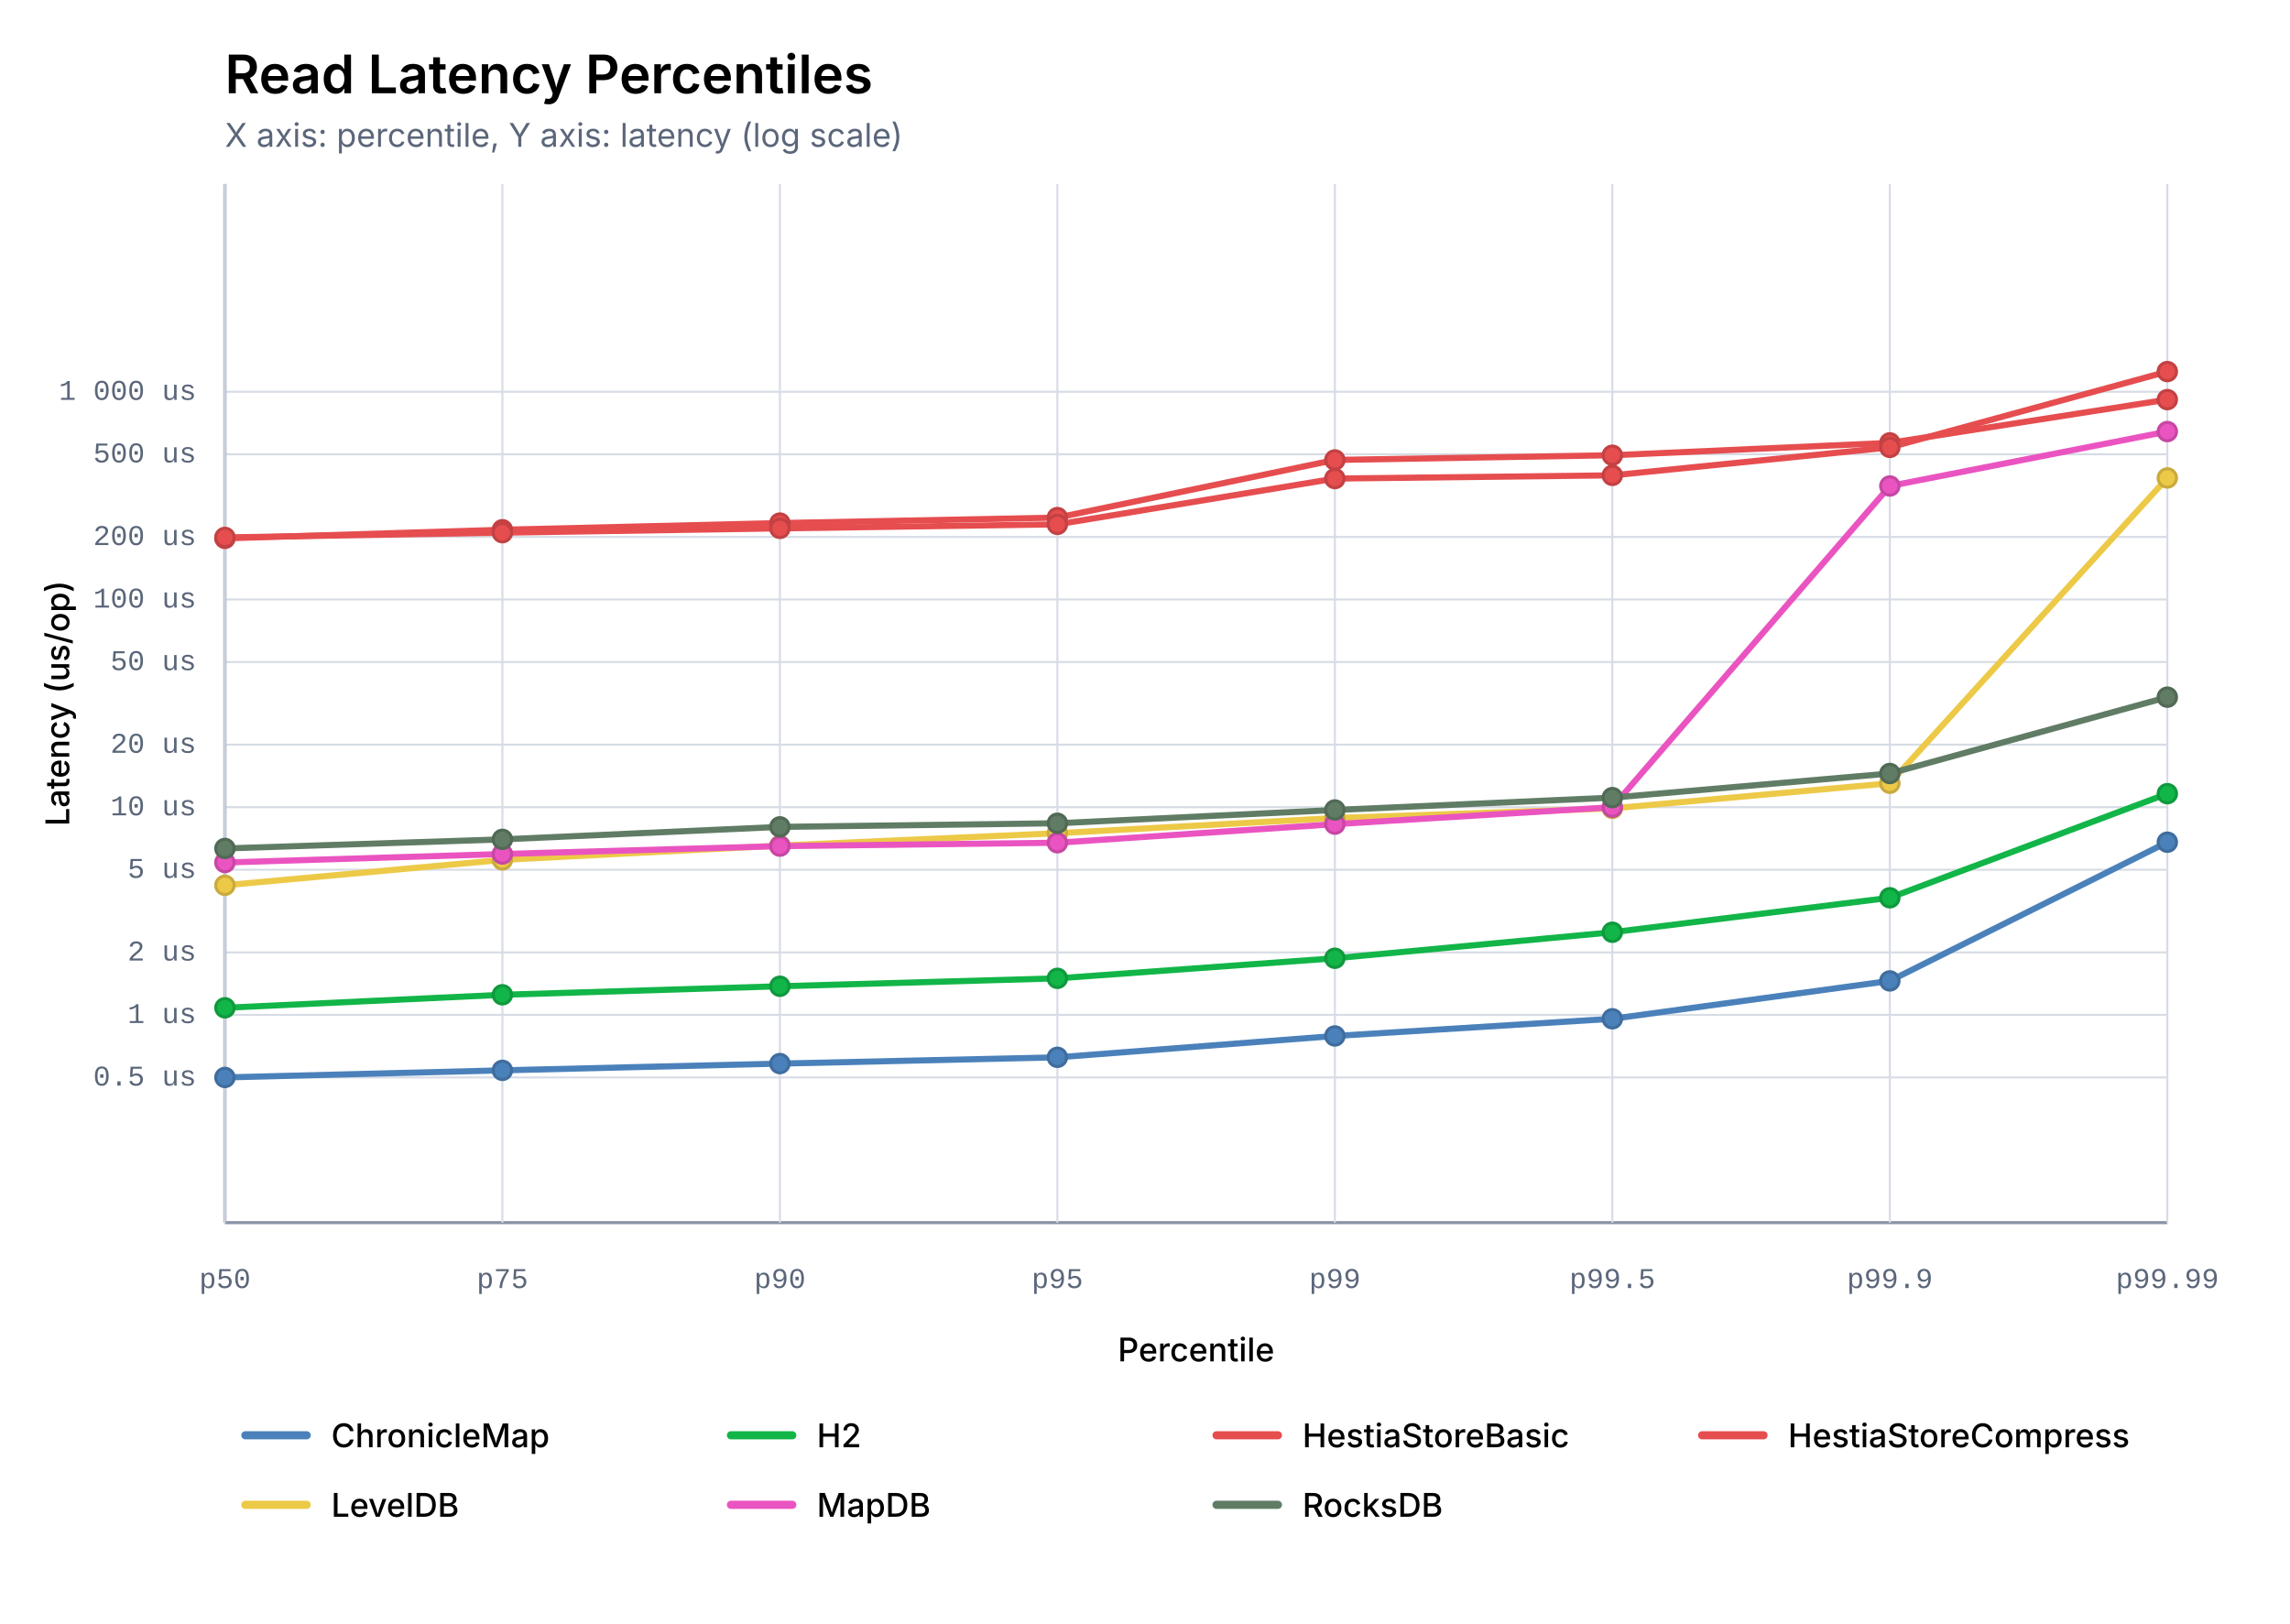
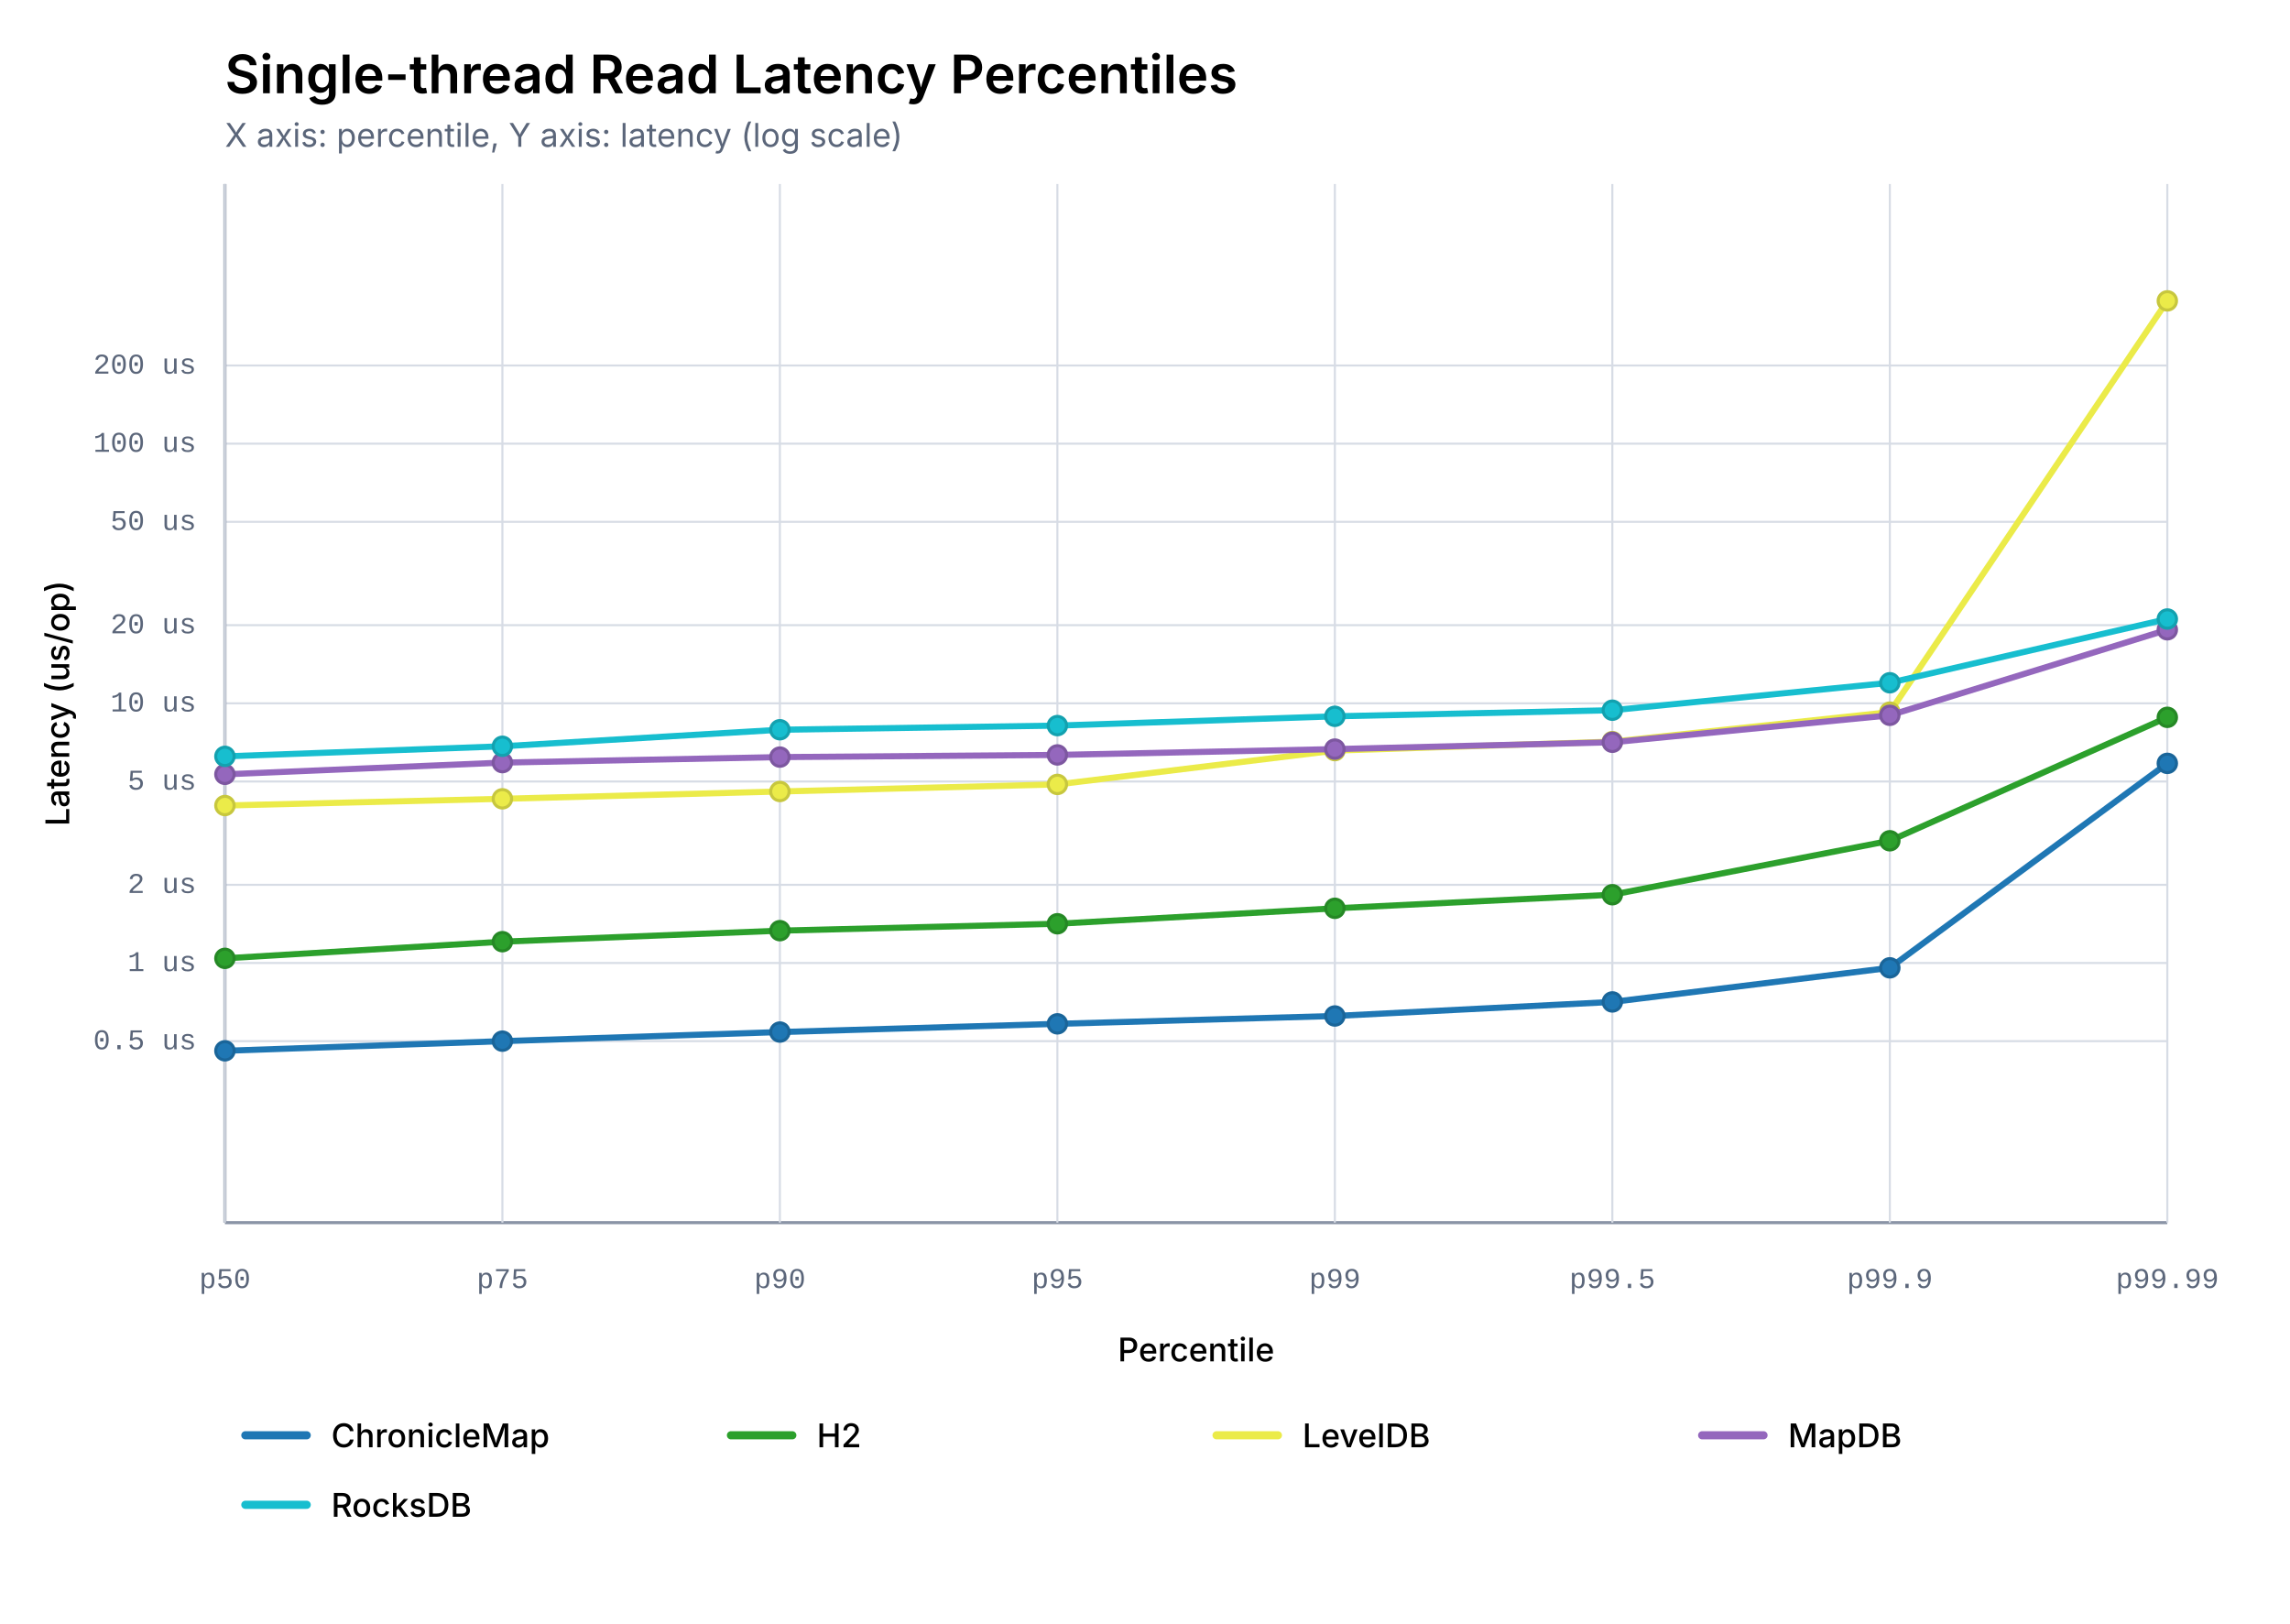
<svg xmlns="http://www.w3.org/2000/svg" width="1120" height="794" viewBox="0 0 1120 794">
  <style>
        text { fill: currentColor; dominant-baseline: middle; }
        .title { font: 600 26px "Inter", "Helvetica Neue", Arial, sans-serif; }
        .subtitle { font: 16px "Inter", "Helvetica Neue", Arial, sans-serif; fill: #5B667A; }
        .axis-label { font: 500 16px "Inter", "Helvetica Neue", Arial, sans-serif; }
        .tick { font: 14px "IBM Plex Mono", "Courier New", monospace; fill: #5B667A; }
        .legend { font: 500 16px "Inter", "Helvetica Neue", Arial, sans-serif; }
        .grid { stroke: #D7DCE5; stroke-width: 1; fill: none; }
        .axis { stroke: #8A94A6; stroke-width: 1.5; fill: none; }
    </style>
-   <text class="title" x="110" y="36">Read Latency Percentiles</text>
+   <text class="title" x="110" y="36">Single-thread Read Latency Percentiles</text>
  <text class="subtitle" x="110" y="66">X axis: percentile, Y axis: latency (log scale)</text>
-   <line class="grid" x1="110" y1="526.985" x2="1060" y2="526.985" />
-   <text class="tick" x="96" y="526.985" text-anchor="end">0.5 us</text>
-   <line class="grid" x1="110" y1="496.4" x2="1060" y2="496.4" />
-   <text class="tick" x="96" y="496.4" text-anchor="end">1 us</text>
-   <line class="grid" x1="110" y1="465.815" x2="1060" y2="465.815" />
-   <text class="tick" x="96" y="465.815" text-anchor="end">2 us</text>
-   <line class="grid" x1="110" y1="425.385" x2="1060" y2="425.385" />
-   <text class="tick" x="96" y="425.385" text-anchor="end">5 us</text>
-   <line class="grid" x1="110" y1="394.8" x2="1060" y2="394.8" />
-   <text class="tick" x="96" y="394.8" text-anchor="end">10 us</text>
-   <line class="grid" x1="110" y1="364.215" x2="1060" y2="364.215" />
-   <text class="tick" x="96" y="364.215" text-anchor="end">20 us</text>
-   <line class="grid" x1="110" y1="323.785" x2="1060" y2="323.785" />
-   <text class="tick" x="96" y="323.785" text-anchor="end">50 us</text>
-   <line class="grid" x1="110" y1="293.2" x2="1060" y2="293.2" />
-   <text class="tick" x="96" y="293.2" text-anchor="end">100 us</text>
-   <line class="grid" x1="110" y1="262.615" x2="1060" y2="262.615" />
-   <text class="tick" x="96" y="262.615" text-anchor="end">200 us</text>
-   <line class="grid" x1="110" y1="222.185" x2="1060" y2="222.185" />
-   <text class="tick" x="96" y="222.185" text-anchor="end">500 us</text>
-   <line class="grid" x1="110" y1="191.6" x2="1060" y2="191.6" />
-   <text class="tick" x="96" y="191.6" text-anchor="end">1 000 us</text>
+   <line class="grid" x1="110" y1="509.231" x2="1060" y2="509.231" />
+   <text class="tick" x="96" y="509.231" text-anchor="end">0.5 us</text>
+   <line class="grid" x1="110" y1="471.0" x2="1060" y2="471.0" />
+   <text class="tick" x="96" y="471.0" text-anchor="end">1 us</text>
+   <line class="grid" x1="110" y1="432.769" x2="1060" y2="432.769" />
+   <text class="tick" x="96" y="432.769" text-anchor="end">2 us</text>
+   <line class="grid" x1="110" y1="382.231" x2="1060" y2="382.231" />
+   <text class="tick" x="96" y="382.231" text-anchor="end">5 us</text>
+   <line class="grid" x1="110" y1="344.0" x2="1060" y2="344.0" />
+   <text class="tick" x="96" y="344.0" text-anchor="end">10 us</text>
+   <line class="grid" x1="110" y1="305.769" x2="1060" y2="305.769" />
+   <text class="tick" x="96" y="305.769" text-anchor="end">20 us</text>
+   <line class="grid" x1="110" y1="255.231" x2="1060" y2="255.231" />
+   <text class="tick" x="96" y="255.231" text-anchor="end">50 us</text>
+   <line class="grid" x1="110" y1="217.0" x2="1060" y2="217.0" />
+   <text class="tick" x="96" y="217.0" text-anchor="end">100 us</text>
+   <line class="grid" x1="110" y1="178.769" x2="1060" y2="178.769" />
+   <text class="tick" x="96" y="178.769" text-anchor="end">200 us</text>
  <line class="axis" x1="110" y1="598" x2="1060" y2="598" />
  <line class="axis" x1="110" y1="90" x2="110" y2="598" />
  <line class="grid" x1="110.0" y1="90" x2="110.0" y2="598" />
  <text class="tick" x="110.0" y="626" text-anchor="middle">p50</text>
  <line class="grid" x1="245.714" y1="90" x2="245.714" y2="598" />
  <text class="tick" x="245.714" y="626" text-anchor="middle">p75</text>
  <line class="grid" x1="381.429" y1="90" x2="381.429" y2="598" />
  <text class="tick" x="381.429" y="626" text-anchor="middle">p90</text>
  <line class="grid" x1="517.143" y1="90" x2="517.143" y2="598" />
  <text class="tick" x="517.143" y="626" text-anchor="middle">p95</text>
  <line class="grid" x1="652.857" y1="90" x2="652.857" y2="598" />
  <text class="tick" x="652.857" y="626" text-anchor="middle">p99</text>
  <line class="grid" x1="788.571" y1="90" x2="788.571" y2="598" />
  <text class="tick" x="788.571" y="626" text-anchor="middle">p99.5</text>
  <line class="grid" x1="924.286" y1="90" x2="924.286" y2="598" />
  <text class="tick" x="924.286" y="626" text-anchor="middle">p99.9</text>
  <line class="grid" x1="1060.0" y1="90" x2="1060.0" y2="598" />
  <text class="tick" x="1060.0" y="626" text-anchor="middle">p99.99</text>
  <text class="axis-label" x="585" y="660" text-anchor="middle">Percentile</text>
  <text class="axis-label" x="28" y="344" transform="rotate(-90 28 344)" text-anchor="middle">Latency (us/op)</text>
-   <polyline points="110.00,526.98 245.71,523.51 381.43,520.21 517.14,517.14 652.86,506.69 788.57,498.29 924.29,479.76 1060.00,411.92" fill="none" stroke="#4b81ba" stroke-width="3" stroke-linejoin="round" stroke-linecap="round" />
-   <circle cx="110.0" cy="526.985" r="4.5" fill="#4b81ba" stroke="#3F6D9E" stroke-width="1.5" />
-   <circle cx="245.714" cy="523.507" r="4.5" fill="#4b81ba" stroke="#3F6D9E" stroke-width="1.5" />
-   <circle cx="381.429" cy="520.208" r="4.5" fill="#4b81ba" stroke="#3F6D9E" stroke-width="1.5" />
-   <circle cx="517.143" cy="517.139" r="4.5" fill="#4b81ba" stroke="#3F6D9E" stroke-width="1.5" />
-   <circle cx="652.857" cy="506.69" r="4.5" fill="#4b81ba" stroke="#3F6D9E" stroke-width="1.5" />
-   <circle cx="788.571" cy="498.293" r="4.5" fill="#4b81ba" stroke="#3F6D9E" stroke-width="1.5" />
-   <circle cx="924.286" cy="479.762" r="4.5" fill="#4b81ba" stroke="#3F6D9E" stroke-width="1.5" />
-   <circle cx="1060.0" cy="411.921" r="4.5" fill="#4b81ba" stroke="#3F6D9E" stroke-width="1.5" />
-   <polyline points="110.00,492.92 245.71,486.55 381.43,482.38 517.14,478.51 652.86,468.69 788.57,455.97 924.29,439.10 1060.00,388.19" fill="none" stroke="#12b548" stroke-width="3" stroke-linejoin="round" stroke-linecap="round" />
-   <circle cx="110.0" cy="492.923" r="4.5" fill="#12b548" stroke="#0F993D" stroke-width="1.5" />
-   <circle cx="245.714" cy="486.554" r="4.5" fill="#12b548" stroke="#0F993D" stroke-width="1.5" />
-   <circle cx="381.429" cy="482.381" r="4.5" fill="#12b548" stroke="#0F993D" stroke-width="1.5" />
-   <circle cx="517.143" cy="478.509" r="4.5" fill="#12b548" stroke="#0F993D" stroke-width="1.5" />
-   <circle cx="652.857" cy="468.687" r="4.5" fill="#12b548" stroke="#0F993D" stroke-width="1.5" />
-   <circle cx="788.571" cy="455.969" r="4.5" fill="#12b548" stroke="#0F993D" stroke-width="1.5" />
-   <circle cx="924.286" cy="439.102" r="4.5" fill="#12b548" stroke="#0F993D" stroke-width="1.5" />
-   <circle cx="1060.0" cy="388.19" r="4.5" fill="#12b548" stroke="#0F993D" stroke-width="1.5" />
-   <polyline points="110.00,263.31 245.71,259.10 381.43,255.84 517.14,253.16 652.86,224.96 788.57,222.66 924.29,216.61 1060.00,195.45" fill="none" stroke="#e64d4f" stroke-width="3" stroke-linejoin="round" stroke-linecap="round" />
-   <circle cx="110.0" cy="263.313" r="4.5" fill="#e64d4f" stroke="#C34143" stroke-width="1.5" />
-   <circle cx="245.714" cy="259.102" r="4.5" fill="#e64d4f" stroke="#C34143" stroke-width="1.5" />
-   <circle cx="381.429" cy="255.836" r="4.5" fill="#e64d4f" stroke="#C34143" stroke-width="1.5" />
-   <circle cx="517.143" cy="253.158" r="4.5" fill="#e64d4f" stroke="#C34143" stroke-width="1.5" />
-   <circle cx="652.857" cy="224.961" r="4.5" fill="#e64d4f" stroke="#C34143" stroke-width="1.5" />
-   <circle cx="788.571" cy="222.664" r="4.5" fill="#e64d4f" stroke="#C34143" stroke-width="1.5" />
-   <circle cx="924.286" cy="216.613" r="4.5" fill="#e64d4f" stroke="#C34143" stroke-width="1.5" />
-   <circle cx="1060.0" cy="195.452" r="4.5" fill="#e64d4f" stroke="#C34143" stroke-width="1.5" />
-   <polyline points="110.00,262.86 245.71,260.53 381.43,258.43 517.14,256.47 652.86,234.07 788.57,232.50 924.29,218.82 1060.00,181.74" fill="none" stroke="#e64d4f" stroke-width="3" stroke-linejoin="round" stroke-linecap="round" />
-   <circle cx="110.0" cy="262.856" r="4.5" fill="#e64d4f" stroke="#C34143" stroke-width="1.5" />
-   <circle cx="245.714" cy="260.533" r="4.5" fill="#e64d4f" stroke="#C34143" stroke-width="1.5" />
-   <circle cx="381.429" cy="258.429" r="4.5" fill="#e64d4f" stroke="#C34143" stroke-width="1.5" />
-   <circle cx="517.143" cy="256.47" r="4.5" fill="#e64d4f" stroke="#C34143" stroke-width="1.5" />
-   <circle cx="652.857" cy="234.068" r="4.5" fill="#e64d4f" stroke="#C34143" stroke-width="1.5" />
-   <circle cx="788.571" cy="232.499" r="4.5" fill="#e64d4f" stroke="#C34143" stroke-width="1.5" />
-   <circle cx="924.286" cy="218.818" r="4.5" fill="#e64d4f" stroke="#C34143" stroke-width="1.5" />
-   <circle cx="1060.0" cy="181.739" r="4.5" fill="#e64d4f" stroke="#C34143" stroke-width="1.5" />
-   <polyline points="110.00,432.99 245.71,420.57 381.43,413.56 517.14,407.52 652.86,400.12 788.57,395.37 924.29,383.09 1060.00,233.77" fill="none" stroke="#EDC948" stroke-width="3" stroke-linejoin="round" stroke-linecap="round" />
-   <circle cx="110.0" cy="432.994" r="4.5" fill="#EDC948" stroke="#C9AA3D" stroke-width="1.5" />
-   <circle cx="245.714" cy="420.574" r="4.5" fill="#EDC948" stroke="#C9AA3D" stroke-width="1.5" />
-   <circle cx="381.429" cy="413.564" r="4.5" fill="#EDC948" stroke="#C9AA3D" stroke-width="1.5" />
-   <circle cx="517.143" cy="407.517" r="4.5" fill="#EDC948" stroke="#C9AA3D" stroke-width="1.5" />
-   <circle cx="652.857" cy="400.121" r="4.5" fill="#EDC948" stroke="#C9AA3D" stroke-width="1.5" />
-   <circle cx="788.571" cy="395.368" r="4.5" fill="#EDC948" stroke="#C9AA3D" stroke-width="1.5" />
-   <circle cx="924.286" cy="383.088" r="4.5" fill="#EDC948" stroke="#C9AA3D" stroke-width="1.5" />
-   <circle cx="1060.0" cy="233.773" r="4.5" fill="#EDC948" stroke="#C9AA3D" stroke-width="1.5" />
-   <polyline points="110.00,421.86 245.71,417.69 381.43,413.84 517.14,412.18 652.86,403.09 788.57,394.80 924.29,237.70 1060.00,211.08" fill="none" stroke="#ea54c0" stroke-width="3" stroke-linejoin="round" stroke-linecap="round" />
-   <circle cx="110.0" cy="421.858" r="4.5" fill="#ea54c0" stroke="#C647A3" stroke-width="1.5" />
-   <circle cx="245.714" cy="417.694" r="4.5" fill="#ea54c0" stroke="#C647A3" stroke-width="1.5" />
-   <circle cx="381.429" cy="413.835" r="4.5" fill="#ea54c0" stroke="#C647A3" stroke-width="1.5" />
-   <circle cx="517.143" cy="412.182" r="4.5" fill="#ea54c0" stroke="#C647A3" stroke-width="1.5" />
-   <circle cx="652.857" cy="403.086" r="4.5" fill="#ea54c0" stroke="#C647A3" stroke-width="1.5" />
-   <circle cx="788.571" cy="394.8" r="4.5" fill="#ea54c0" stroke="#C647A3" stroke-width="1.5" />
-   <circle cx="924.286" cy="237.703" r="4.5" fill="#ea54c0" stroke="#C647A3" stroke-width="1.5" />
-   <circle cx="1060.0" cy="211.081" r="4.5" fill="#ea54c0" stroke="#C647A3" stroke-width="1.5" />
-   <polyline points="110.00,414.99 245.71,410.54 381.43,404.43 517.14,402.66 652.86,396.16 788.57,390.12 924.29,378.32 1060.00,340.99" fill="none" stroke="#607c65" stroke-width="3" stroke-linejoin="round" stroke-linecap="round" />
-   <circle cx="110.0" cy="414.991" r="4.5" fill="#607c65" stroke="#516955" stroke-width="1.5" />
-   <circle cx="245.714" cy="410.538" r="4.5" fill="#607c65" stroke="#516955" stroke-width="1.5" />
-   <circle cx="381.429" cy="404.426" r="4.5" fill="#607c65" stroke="#516955" stroke-width="1.5" />
-   <circle cx="517.143" cy="402.662" r="4.5" fill="#607c65" stroke="#516955" stroke-width="1.5" />
-   <circle cx="652.857" cy="396.162" r="4.5" fill="#607c65" stroke="#516955" stroke-width="1.5" />
-   <circle cx="788.571" cy="390.116" r="4.5" fill="#607c65" stroke="#516955" stroke-width="1.5" />
-   <circle cx="924.286" cy="378.32" r="4.5" fill="#607c65" stroke="#516955" stroke-width="1.5" />
-   <circle cx="1060.0" cy="340.989" r="4.5" fill="#607c65" stroke="#516955" stroke-width="1.5" />
-   <line x1="120.0" y1="702.0" x2="150.0" y2="702.0" stroke="#4b81ba" stroke-width="4" stroke-linecap="round" />
+   <polyline points="110.00,513.95 245.71,509.23 381.43,504.78 517.14,500.76 652.86,496.92 788.57,490.05 924.29,473.37 1060.00,373.36" fill="none" stroke="#1F77B4" stroke-width="3" stroke-linejoin="round" stroke-linecap="round" />
+   <circle cx="110.0" cy="513.95" r="4.5" fill="#1F77B4" stroke="#1A6599" stroke-width="1.5" />
+   <circle cx="245.714" cy="509.231" r="4.5" fill="#1F77B4" stroke="#1A6599" stroke-width="1.5" />
+   <circle cx="381.429" cy="504.782" r="4.5" fill="#1F77B4" stroke="#1A6599" stroke-width="1.5" />
+   <circle cx="517.143" cy="500.76" r="4.5" fill="#1F77B4" stroke="#1A6599" stroke-width="1.5" />
+   <circle cx="652.857" cy="496.923" r="4.5" fill="#1F77B4" stroke="#1A6599" stroke-width="1.5" />
+   <circle cx="788.571" cy="490.046" r="4.5" fill="#1F77B4" stroke="#1A6599" stroke-width="1.5" />
+   <circle cx="924.286" cy="473.367" r="4.5" fill="#1F77B4" stroke="#1A6599" stroke-width="1.5" />
+   <circle cx="1060.0" cy="373.364" r="4.5" fill="#1F77B4" stroke="#1A6599" stroke-width="1.5" />
+   <polyline points="110.00,468.73 245.71,460.58 381.43,455.19 517.14,451.81 652.86,444.26 788.57,437.61 924.29,411.22 1060.00,350.85" fill="none" stroke="#2CA02C" stroke-width="3" stroke-linejoin="round" stroke-linecap="round" />
+   <circle cx="110.0" cy="468.731" r="4.5" fill="#2CA02C" stroke="#258825" stroke-width="1.5" />
+   <circle cx="245.714" cy="460.577" r="4.5" fill="#2CA02C" stroke="#258825" stroke-width="1.5" />
+   <circle cx="381.429" cy="455.188" r="4.5" fill="#2CA02C" stroke="#258825" stroke-width="1.5" />
+   <circle cx="517.143" cy="451.815" r="4.5" fill="#2CA02C" stroke="#258825" stroke-width="1.5" />
+   <circle cx="652.857" cy="444.256" r="4.5" fill="#2CA02C" stroke="#258825" stroke-width="1.5" />
+   <circle cx="788.571" cy="437.608" r="4.5" fill="#2CA02C" stroke="#258825" stroke-width="1.5" />
+   <circle cx="924.286" cy="411.221" r="4.5" fill="#2CA02C" stroke="#258825" stroke-width="1.5" />
+   <circle cx="1060.0" cy="350.85" r="4.5" fill="#2CA02C" stroke="#258825" stroke-width="1.5" />
+   <polyline points="110.00,393.99 245.71,390.70 381.43,387.12 517.14,383.66 652.86,367.12 788.57,362.74 924.29,348.31 1060.00,147.15" fill="none" stroke="#ebeb49" stroke-width="3" stroke-linejoin="round" stroke-linecap="round" />
+   <circle cx="110.0" cy="393.99" r="4.5" fill="#ebeb49" stroke="#C7C73E" stroke-width="1.5" />
+   <circle cx="245.714" cy="390.704" r="4.5" fill="#ebeb49" stroke="#C7C73E" stroke-width="1.5" />
+   <circle cx="381.429" cy="387.118" r="4.5" fill="#ebeb49" stroke="#C7C73E" stroke-width="1.5" />
+   <circle cx="517.143" cy="383.661" r="4.5" fill="#ebeb49" stroke="#C7C73E" stroke-width="1.5" />
+   <circle cx="652.857" cy="367.119" r="4.5" fill="#ebeb49" stroke="#C7C73E" stroke-width="1.5" />
+   <circle cx="788.571" cy="362.735" r="4.5" fill="#ebeb49" stroke="#C7C73E" stroke-width="1.5" />
+   <circle cx="924.286" cy="348.312" r="4.5" fill="#ebeb49" stroke="#C7C73E" stroke-width="1.5" />
+   <circle cx="1060.0" cy="147.15" r="4.5" fill="#ebeb49" stroke="#C7C73E" stroke-width="1.5" />
+   <polyline points="110.00,378.73 245.71,372.99 381.43,370.30 517.14,369.24 652.86,366.39 788.57,363.05 924.29,349.86 1060.00,308.02" fill="none" stroke="#9467BD" stroke-width="3" stroke-linejoin="round" stroke-linecap="round" />
+   <circle cx="110.0" cy="378.726" r="4.5" fill="#9467BD" stroke="#7D57A0" stroke-width="1.5" />
+   <circle cx="245.714" cy="372.99" r="4.5" fill="#9467BD" stroke="#7D57A0" stroke-width="1.5" />
+   <circle cx="381.429" cy="370.295" r="4.5" fill="#9467BD" stroke="#7D57A0" stroke-width="1.5" />
+   <circle cx="517.143" cy="369.239" r="4.5" fill="#9467BD" stroke="#7D57A0" stroke-width="1.5" />
+   <circle cx="652.857" cy="366.386" r="4.5" fill="#9467BD" stroke="#7D57A0" stroke-width="1.5" />
+   <circle cx="788.571" cy="363.046" r="4.5" fill="#9467BD" stroke="#7D57A0" stroke-width="1.5" />
+   <circle cx="924.286" cy="349.86" r="4.5" fill="#9467BD" stroke="#7D57A0" stroke-width="1.5" />
+   <circle cx="1060.0" cy="308.021" r="4.5" fill="#9467BD" stroke="#7D57A0" stroke-width="1.5" />
+   <polyline points="110.00,369.94 245.71,365.01 381.43,356.92 517.14,354.89 652.86,350.35 788.57,347.37 924.29,333.94 1060.00,302.76" fill="none" stroke="#17BECF" stroke-width="3" stroke-linejoin="round" stroke-linecap="round" />
+   <circle cx="110.0" cy="369.941" r="4.5" fill="#17BECF" stroke="#13A1AF" stroke-width="1.5" />
+   <circle cx="245.714" cy="365.012" r="4.5" fill="#17BECF" stroke="#13A1AF" stroke-width="1.5" />
+   <circle cx="381.429" cy="356.918" r="4.5" fill="#17BECF" stroke="#13A1AF" stroke-width="1.5" />
+   <circle cx="517.143" cy="354.892" r="4.5" fill="#17BECF" stroke="#13A1AF" stroke-width="1.5" />
+   <circle cx="652.857" cy="350.353" r="4.5" fill="#17BECF" stroke="#13A1AF" stroke-width="1.5" />
+   <circle cx="788.571" cy="347.366" r="4.5" fill="#17BECF" stroke="#13A1AF" stroke-width="1.5" />
+   <circle cx="924.286" cy="333.944" r="4.5" fill="#17BECF" stroke="#13A1AF" stroke-width="1.5" />
+   <circle cx="1060.0" cy="302.764" r="4.5" fill="#17BECF" stroke="#13A1AF" stroke-width="1.5" />
+   <line x1="120.0" y1="702.0" x2="150.0" y2="702.0" stroke="#1F77B4" stroke-width="4" stroke-linecap="round" />
  <text class="legend" x="162.0" y="702.0">ChronicleMap</text>
-   <line x1="357.5" y1="702.0" x2="387.5" y2="702.0" stroke="#12b548" stroke-width="4" stroke-linecap="round" />
+   <line x1="357.5" y1="702.0" x2="387.5" y2="702.0" stroke="#2CA02C" stroke-width="4" stroke-linecap="round" />
  <text class="legend" x="399.5" y="702.0">H2</text>
-   <line x1="595.0" y1="702.0" x2="625.0" y2="702.0" stroke="#e64d4f" stroke-width="4" stroke-linecap="round" />
-   <text class="legend" x="637.0" y="702.0">HestiaStoreBasic</text>
-   <line x1="832.5" y1="702.0" x2="862.5" y2="702.0" stroke="#e64d4f" stroke-width="4" stroke-linecap="round" />
-   <text class="legend" x="874.5" y="702.0">HestiaStoreCompress</text>
-   <line x1="120.0" y1="736.0" x2="150.0" y2="736.0" stroke="#EDC948" stroke-width="4" stroke-linecap="round" />
-   <text class="legend" x="162.0" y="736.0">LevelDB</text>
-   <line x1="357.5" y1="736.0" x2="387.5" y2="736.0" stroke="#ea54c0" stroke-width="4" stroke-linecap="round" />
-   <text class="legend" x="399.5" y="736.0">MapDB</text>
-   <line x1="595.0" y1="736.0" x2="625.0" y2="736.0" stroke="#607c65" stroke-width="4" stroke-linecap="round" />
-   <text class="legend" x="637.0" y="736.0">RocksDB</text>
+   <line x1="595.0" y1="702.0" x2="625.0" y2="702.0" stroke="#ebeb49" stroke-width="4" stroke-linecap="round" />
+   <text class="legend" x="637.0" y="702.0">LevelDB</text>
+   <line x1="832.5" y1="702.0" x2="862.5" y2="702.0" stroke="#9467BD" stroke-width="4" stroke-linecap="round" />
+   <text class="legend" x="874.5" y="702.0">MapDB</text>
+   <line x1="120.0" y1="736.0" x2="150.0" y2="736.0" stroke="#17BECF" stroke-width="4" stroke-linecap="round" />
+   <text class="legend" x="162.0" y="736.0">RocksDB</text>
</svg>
